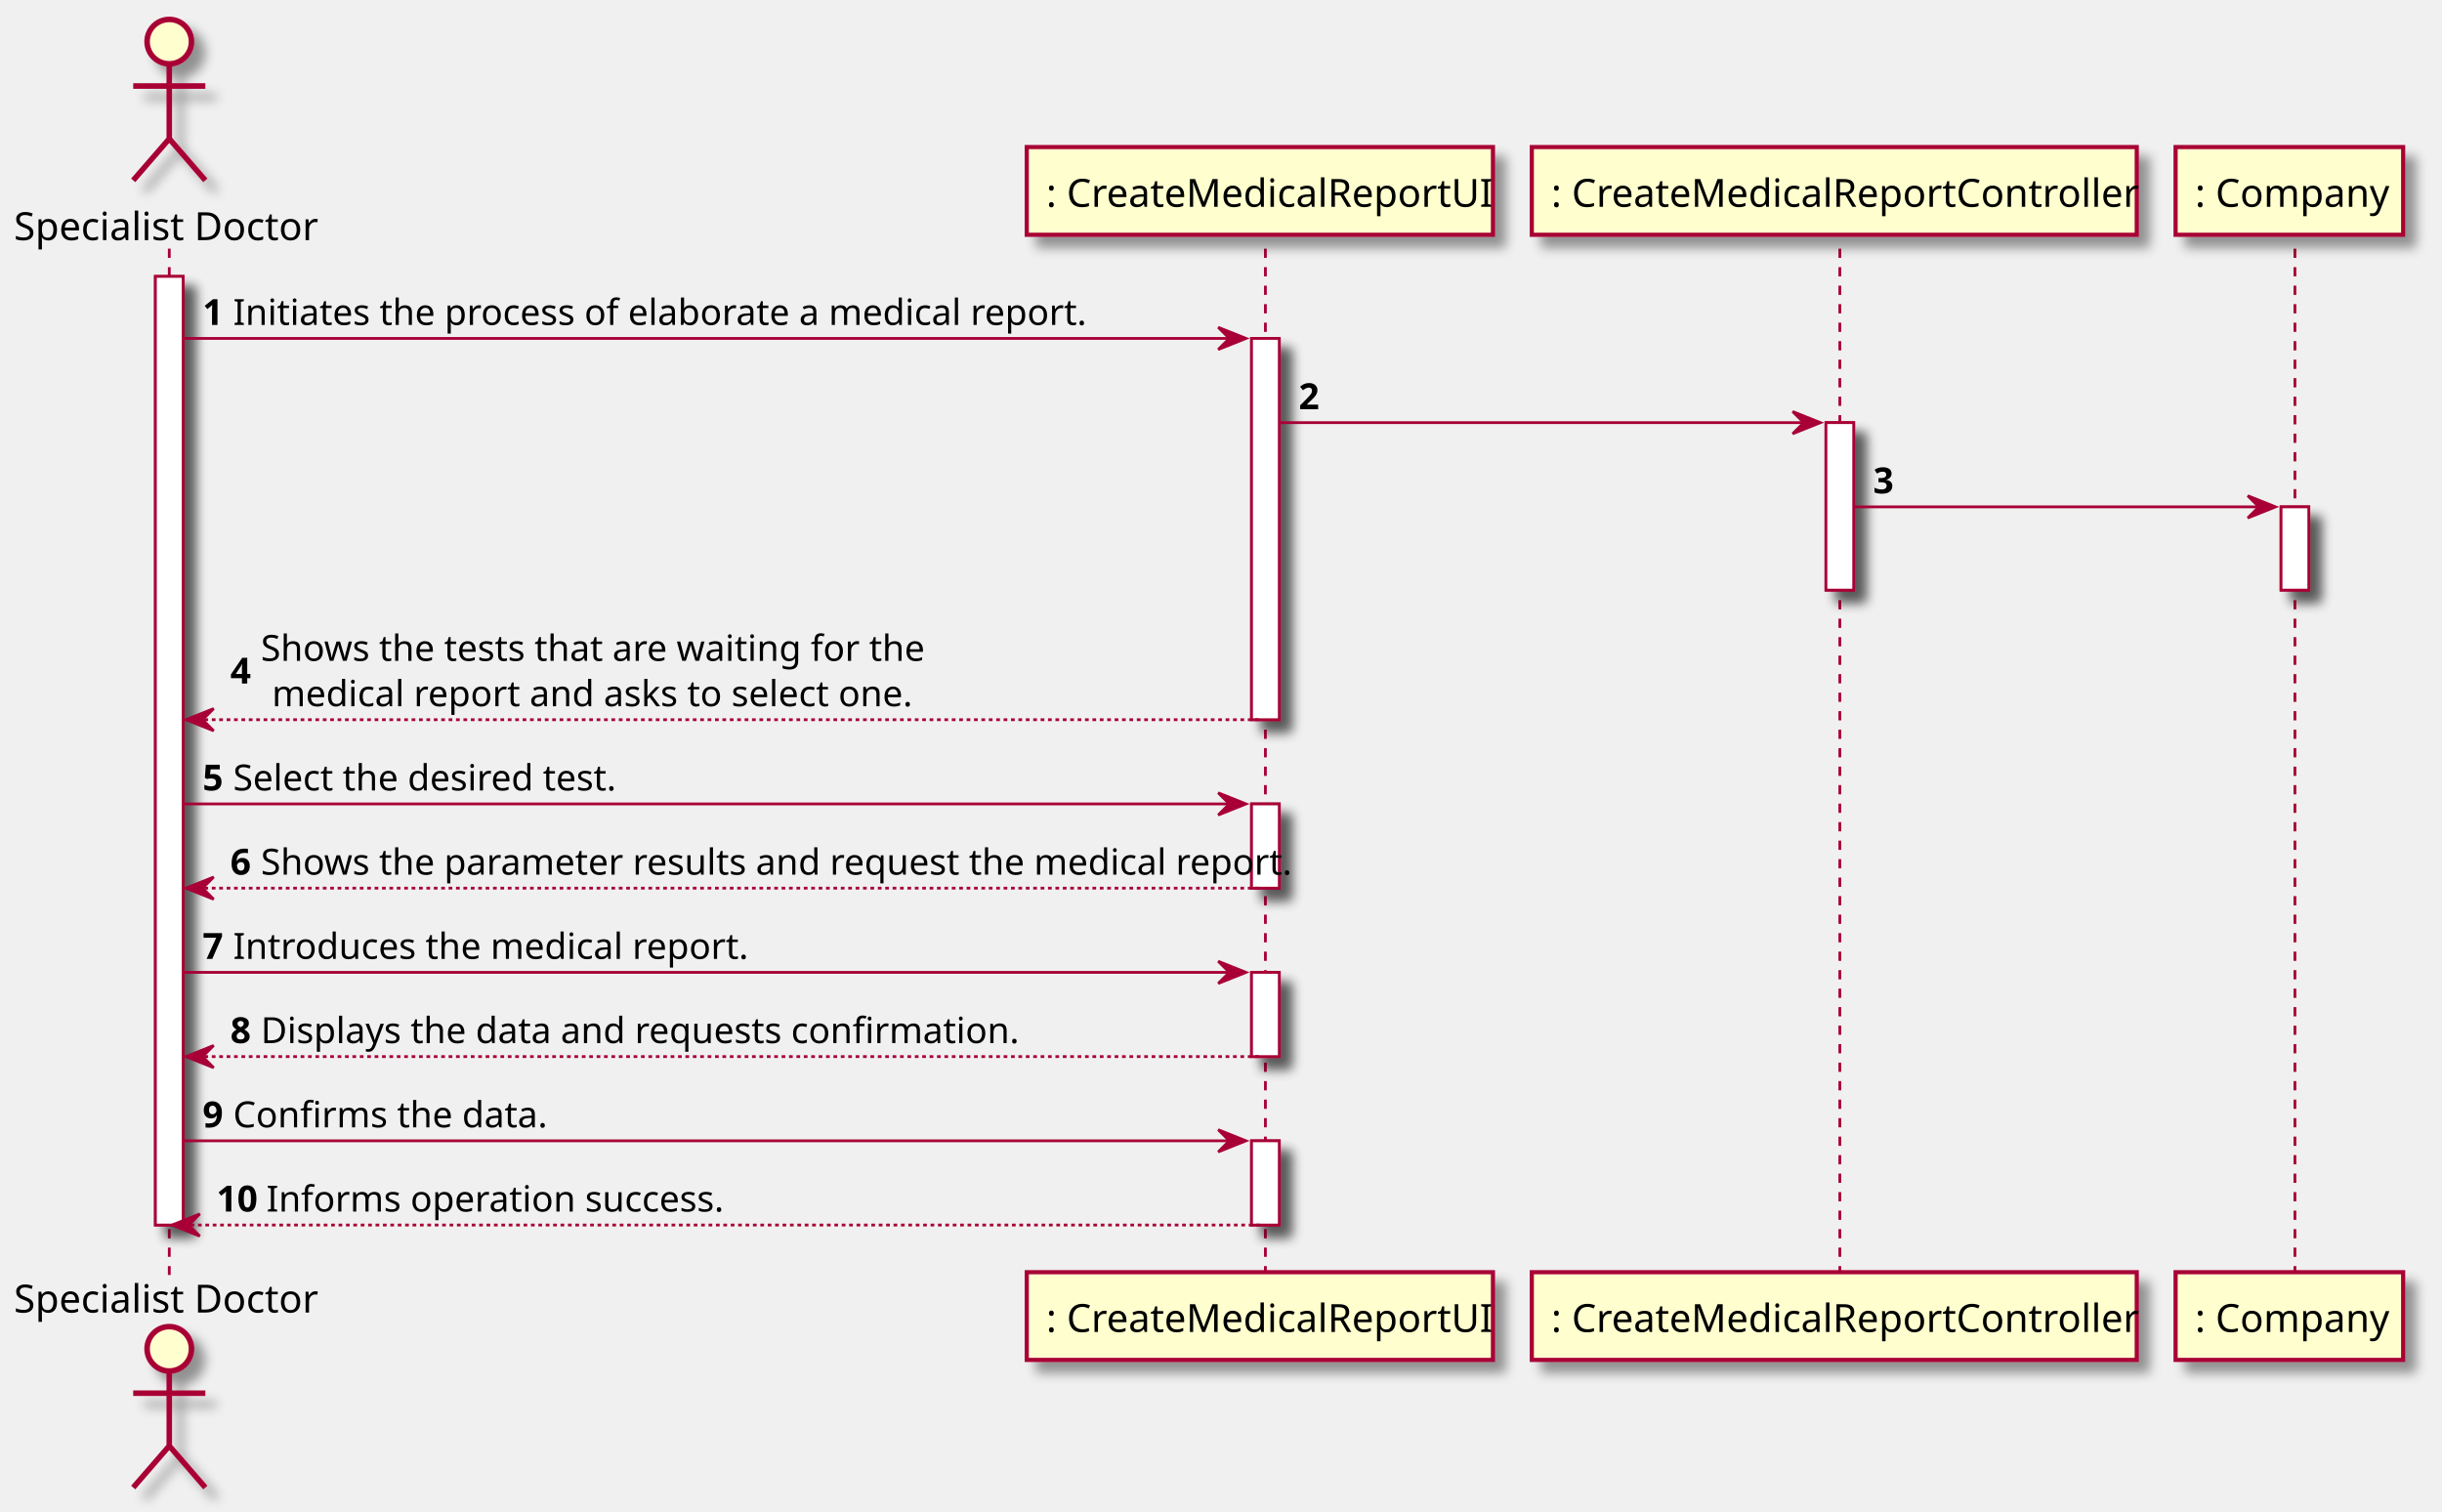
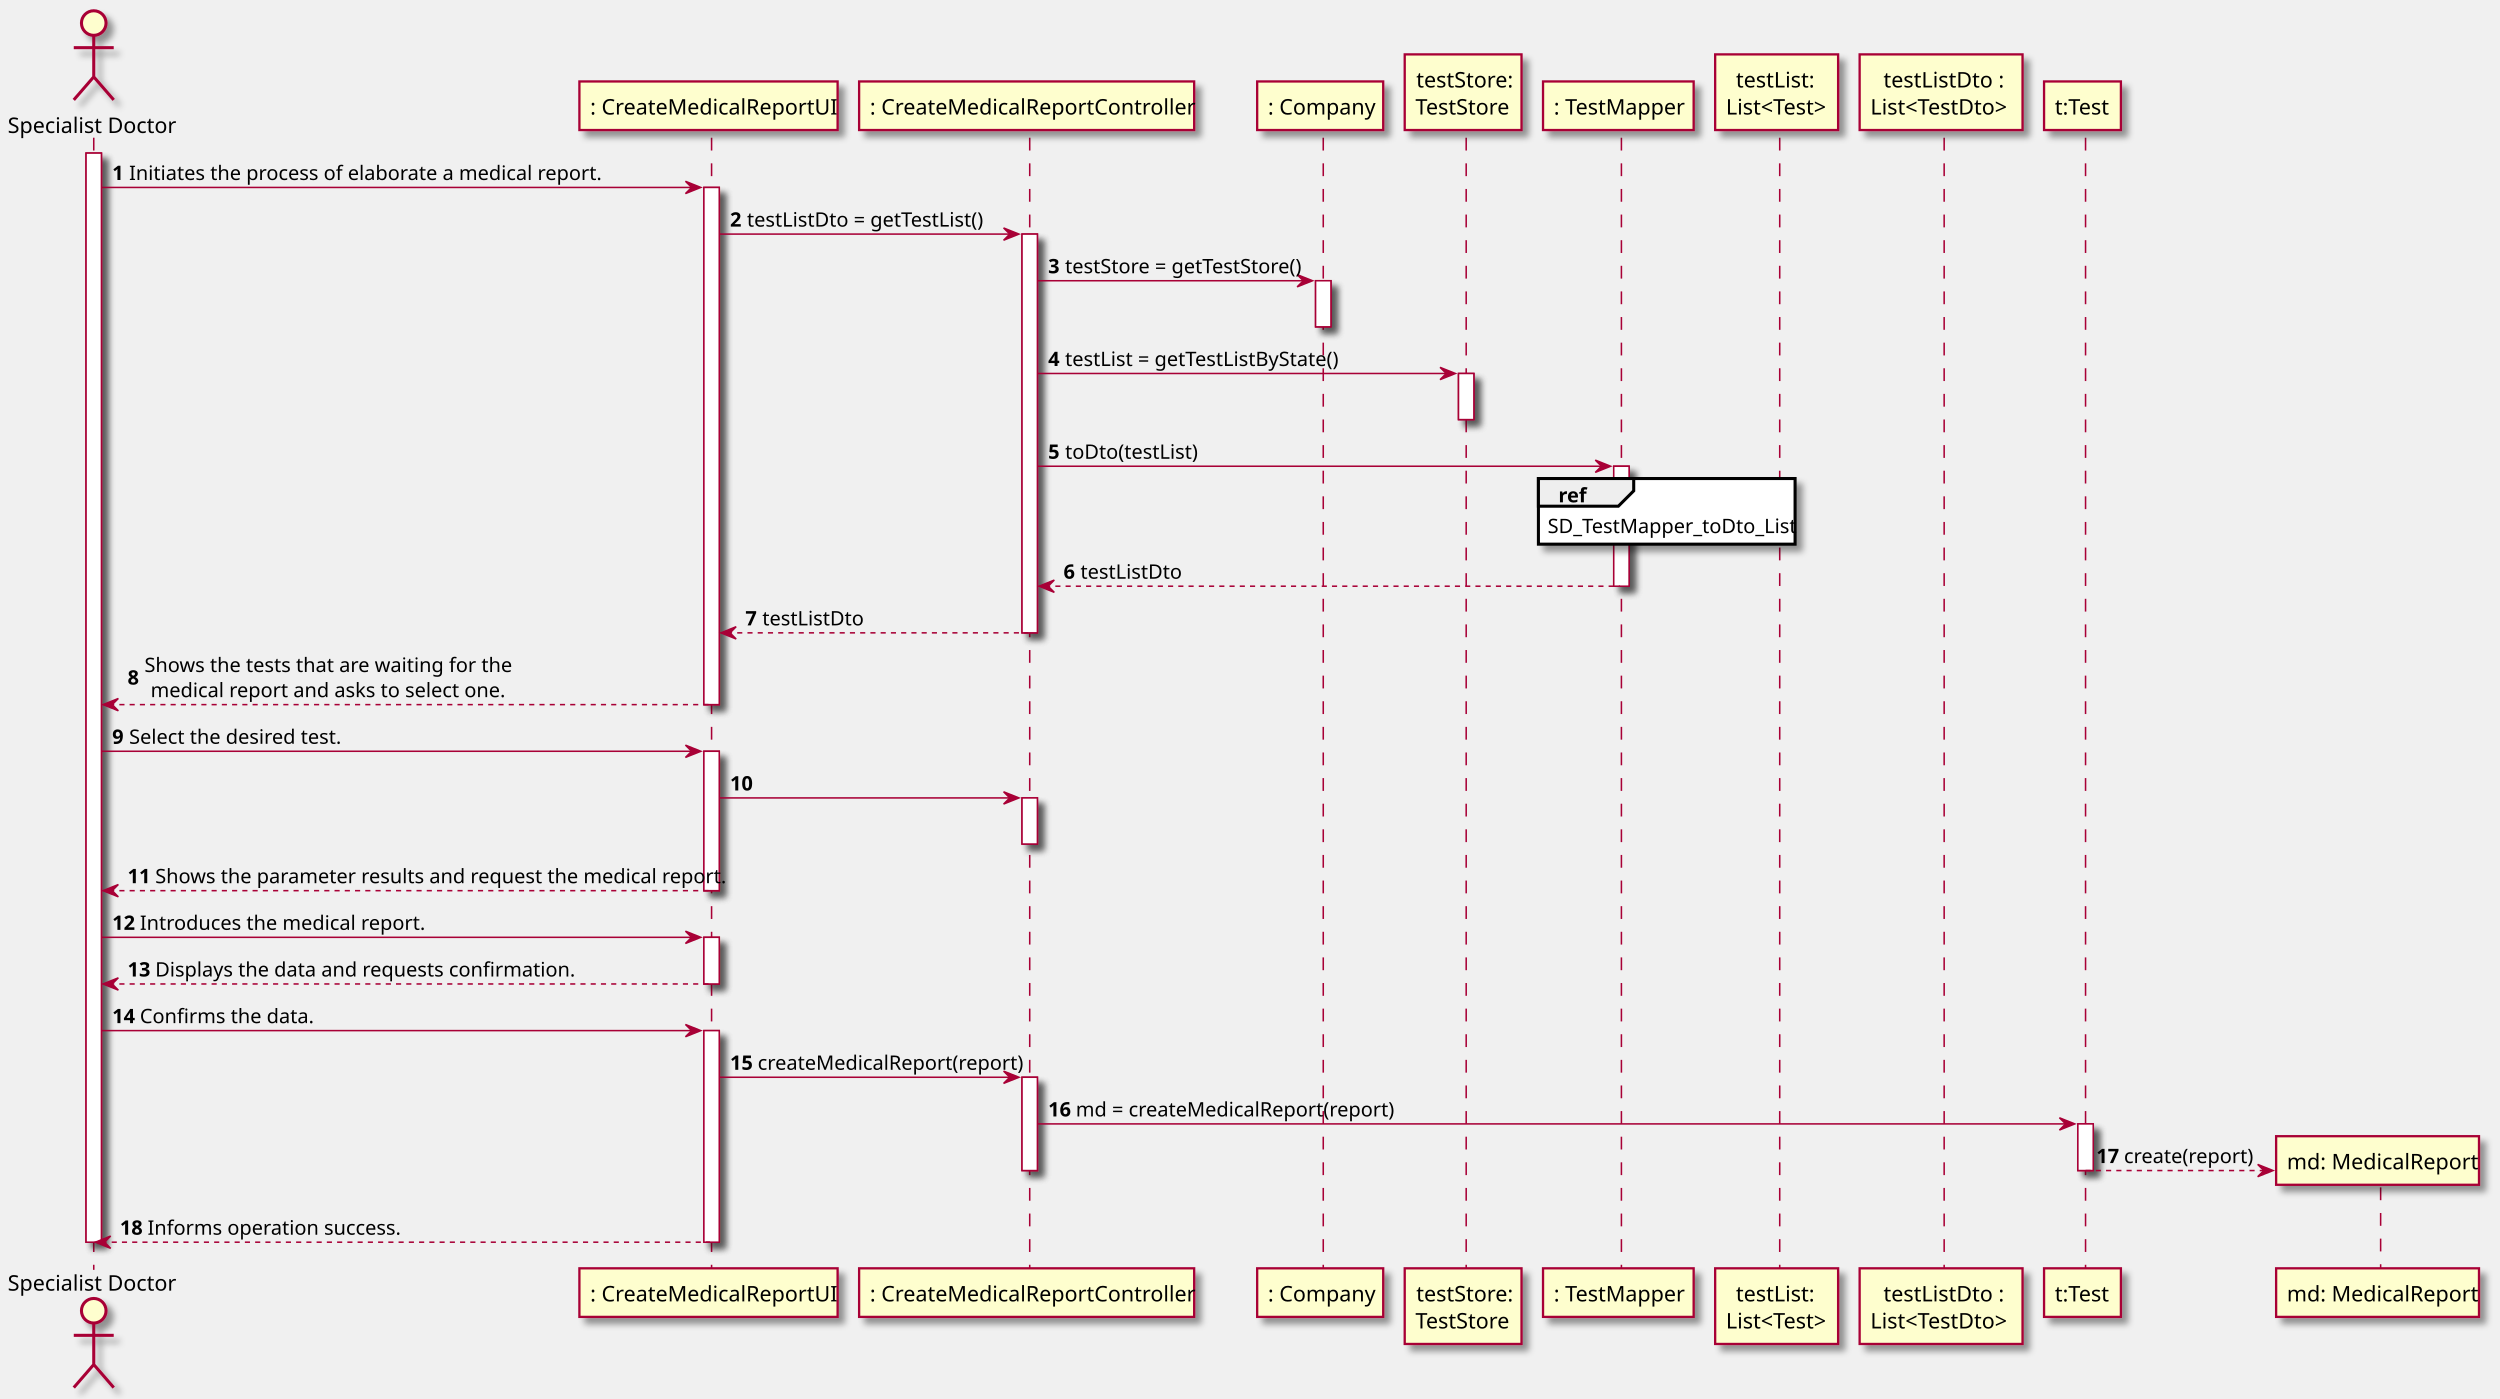
- <svg xmlns="http://www.w3.org/2000/svg" contentScriptType="application/ecmascript" contentStyleType="text/css" height="817.5px" preserveAspectRatio="none" style="width:1320px;height:817px;" version="1.1" viewBox="0 0 1320 817" width="1320px" zoomAndPan="magnify">
+ <svg xmlns="http://www.w3.org/2000/svg" contentScriptType="application/ecmascript" contentStyleType="text/css" height="546.6px" preserveAspectRatio="none" style="width:976px;height:546px;" version="1.1" viewBox="0 0 976 546" width="976.2px" zoomAndPan="magnify">
  <defs>
-     <filter height="300%" id="f1vmx0v71zeh4i" width="300%" x="-1" y="-1">
-       <feGaussianBlur result="blurOut" stdDeviation="3.0" />
+     <filter height="300%" id="f1q27kl04gvngq" width="300%" x="-1" y="-1">
+       <feGaussianBlur result="blurOut" stdDeviation="1.2" />
      <feColorMatrix in="blurOut" result="blurOut2" type="matrix" values="0 0 0 0 0 0 0 0 0 0 0 0 0 0 0 0 0 0 .4 0" />
-       <feOffset dx="6.0" dy="6.0" in="blurOut2" result="blurOut3" />
+       <feOffset dx="2.4" dy="2.4" in="blurOut2" result="blurOut3" />
      <feBlend in="SourceGraphic" in2="blurOut3" mode="normal" />
    </filter>
  </defs>
  <g>
-     <rect fill="#FFFFFF" filter="url(#f1vmx0v71zeh4i)" height="512.801" style="stroke:#A80036;stroke-width:1.5;" width="15" x="84" y="149.414" />
-     <rect fill="#FFFFFF" filter="url(#f1vmx0v71zeh4i)" height="206.109" style="stroke:#A80036;stroke-width:1.5;" width="15" x="676.5" y="182.941" />
-     <rect fill="#FFFFFF" filter="url(#f1vmx0v71zeh4i)" height="45.527" style="stroke:#A80036;stroke-width:1.5;" width="15" x="676.5" y="434.578" />
-     <rect fill="#FFFFFF" filter="url(#f1vmx0v71zeh4i)" height="45.527" style="stroke:#A80036;stroke-width:1.5;" width="15" x="676.5" y="525.633" />
-     <rect fill="#FFFFFF" filter="url(#f1vmx0v71zeh4i)" height="45.527" style="stroke:#A80036;stroke-width:1.5;" width="15" x="676.5" y="616.688" />
-     <rect fill="#FFFFFF" filter="url(#f1vmx0v71zeh4i)" height="90.527" style="stroke:#A80036;stroke-width:1.5;" width="15" x="987" y="228.469" />
-     <rect fill="#FFFFFF" filter="url(#f1vmx0v71zeh4i)" height="45" style="stroke:#A80036;stroke-width:1.5;" width="15" x="1233" y="273.996" />
-     <line style="stroke:#A80036;stroke-width:1.5;stroke-dasharray:5.0,5.0;" x1="91.5" x2="91.5" y1="134.414" y2="689.215" />
-     <line style="stroke:#A80036;stroke-width:1.5;stroke-dasharray:5.0,5.0;" x1="684" x2="684" y1="134.414" y2="689.215" />
-     <line style="stroke:#A80036;stroke-width:1.5;stroke-dasharray:5.0,5.0;" x1="994.5" x2="994.5" y1="134.414" y2="689.215" />
-     <line style="stroke:#A80036;stroke-width:1.5;stroke-dasharray:5.0,5.0;" x1="1240.5" x2="1240.5" y1="134.414" y2="689.215" />
-     <text fill="#000000" font-family="sans-serif" font-size="21" lengthAdjust="spacing" textLength="159" x="7.5" y="129.8">Specialist Doctor</text>
-     <ellipse cx="91.5" cy="22.5" fill="#FEFECE" filter="url(#f1vmx0v71zeh4i)" rx="12" ry="12" style="stroke:#A80036;stroke-width:3.0;" />
-     <path d="M91.5,34.5 L91.5,75 M72,46.5 L111,46.5 M91.5,75 L72,97.5 M91.5,75 L111,97.5 " fill="none" filter="url(#f1vmx0v71zeh4i)" style="stroke:#A80036;stroke-width:3.0;" />
-     <text fill="#000000" font-family="sans-serif" font-size="21" lengthAdjust="spacing" textLength="159" x="7.5" y="709.515">Specialist Doctor</text>
-     <ellipse cx="91.5" cy="729.129" fill="#FEFECE" filter="url(#f1vmx0v71zeh4i)" rx="12" ry="12" style="stroke:#A80036;stroke-width:3.0;" />
-     <path d="M91.5,741.129 L91.5,781.629 M72,753.129 L111,753.129 M91.5,781.629 L72,804.129 M91.5,781.629 L111,804.129 " fill="none" filter="url(#f1vmx0v71zeh4i)" style="stroke:#A80036;stroke-width:3.0;" />
-     <rect fill="#FEFECE" filter="url(#f1vmx0v71zeh4i)" height="47.414" style="stroke:#A80036;stroke-width:2.25;" width="252" x="555" y="79.5" />
-     <text fill="#000000" font-family="sans-serif" font-size="21" lengthAdjust="spacing" textLength="231" x="565.5" y="111.8">: CreateMedicalReportUI</text>
-     <rect fill="#FEFECE" filter="url(#f1vmx0v71zeh4i)" height="47.414" style="stroke:#A80036;stroke-width:2.25;" width="252" x="555" y="687.715" />
-     <text fill="#000000" font-family="sans-serif" font-size="21" lengthAdjust="spacing" textLength="231" x="565.5" y="720.015">: CreateMedicalReportUI</text>
-     <rect fill="#FEFECE" filter="url(#f1vmx0v71zeh4i)" height="47.414" style="stroke:#A80036;stroke-width:2.25;" width="327" x="828" y="79.5" />
-     <text fill="#000000" font-family="sans-serif" font-size="21" lengthAdjust="spacing" textLength="306" x="838.5" y="111.8">: CreateMedicalReportController</text>
-     <rect fill="#FEFECE" filter="url(#f1vmx0v71zeh4i)" height="47.414" style="stroke:#A80036;stroke-width:2.25;" width="327" x="828" y="687.715" />
-     <text fill="#000000" font-family="sans-serif" font-size="21" lengthAdjust="spacing" textLength="306" x="838.5" y="720.015">: CreateMedicalReportController</text>
-     <rect fill="#FEFECE" filter="url(#f1vmx0v71zeh4i)" height="47.414" style="stroke:#A80036;stroke-width:2.25;" width="123" x="1176" y="79.5" />
-     <text fill="#000000" font-family="sans-serif" font-size="21" lengthAdjust="spacing" textLength="102" x="1186.5" y="111.8">: Company</text>
-     <rect fill="#FEFECE" filter="url(#f1vmx0v71zeh4i)" height="47.414" style="stroke:#A80036;stroke-width:2.25;" width="123" x="1176" y="687.715" />
-     <text fill="#000000" font-family="sans-serif" font-size="21" lengthAdjust="spacing" textLength="102" x="1186.5" y="720.015">: Company</text>
-     <rect fill="#FFFFFF" filter="url(#f1vmx0v71zeh4i)" height="512.801" style="stroke:#A80036;stroke-width:1.5;" width="15" x="84" y="149.414" />
-     <rect fill="#FFFFFF" filter="url(#f1vmx0v71zeh4i)" height="206.109" style="stroke:#A80036;stroke-width:1.5;" width="15" x="676.5" y="182.941" />
-     <rect fill="#FFFFFF" filter="url(#f1vmx0v71zeh4i)" height="45.527" style="stroke:#A80036;stroke-width:1.5;" width="15" x="676.5" y="434.578" />
-     <rect fill="#FFFFFF" filter="url(#f1vmx0v71zeh4i)" height="45.527" style="stroke:#A80036;stroke-width:1.5;" width="15" x="676.5" y="525.633" />
-     <rect fill="#FFFFFF" filter="url(#f1vmx0v71zeh4i)" height="45.527" style="stroke:#A80036;stroke-width:1.5;" width="15" x="676.5" y="616.688" />
-     <rect fill="#FFFFFF" filter="url(#f1vmx0v71zeh4i)" height="90.527" style="stroke:#A80036;stroke-width:1.5;" width="15" x="987" y="228.469" />
-     <rect fill="#FFFFFF" filter="url(#f1vmx0v71zeh4i)" height="45" style="stroke:#A80036;stroke-width:1.5;" width="15" x="1233" y="273.996" />
-     <polygon fill="#A80036" points="658.5,176.941,673.5,182.941,658.5,188.941,664.5,182.941" style="stroke:#A80036;stroke-width:1.5;" />
-     <line style="stroke:#A80036;stroke-width:1.5;" x1="99" x2="667.5" y1="182.941" y2="182.941" />
-     <text fill="#000000" font-family="sans-serif" font-size="19.5" font-weight="bold" lengthAdjust="spacing" textLength="10.5" x="109.5" y="175.657">1</text>
-     <text fill="#000000" font-family="sans-serif" font-size="19.5" lengthAdjust="spacing" textLength="433.5" x="126" y="175.657">Initiates the process of elaborate a medical report.</text>
-     <polygon fill="#A80036" points="969,222.469,984,228.469,969,234.469,975,228.469" style="stroke:#A80036;stroke-width:1.5;" />
-     <line style="stroke:#A80036;stroke-width:1.5;" x1="691.5" x2="978" y1="228.469" y2="228.469" />
-     <text fill="#000000" font-family="sans-serif" font-size="19.5" font-weight="bold" lengthAdjust="spacing" textLength="10.5" x="702" y="221.184">2</text>
-     <text fill="#000000" font-family="sans-serif" font-size="19.5" lengthAdjust="spacing" textLength="0" x="724.5" y="221.184" />
-     <polygon fill="#A80036" points="1215,267.996,1230,273.996,1215,279.996,1221,273.996" style="stroke:#A80036;stroke-width:1.5;" />
-     <line style="stroke:#A80036;stroke-width:1.5;" x1="1002" x2="1224" y1="273.996" y2="273.996" />
-     <text fill="#000000" font-family="sans-serif" font-size="19.5" font-weight="bold" lengthAdjust="spacing" textLength="10.5" x="1012.5" y="266.711">3</text>
-     <text fill="#000000" font-family="sans-serif" font-size="19.5" lengthAdjust="spacing" textLength="0" x="1035" y="266.711" />
-     <polygon fill="#A80036" points="115.5,383.051,100.5,389.051,115.5,395.051,109.5,389.051" style="stroke:#A80036;stroke-width:1.5;" />
-     <line style="stroke:#A80036;stroke-width:1.5;stroke-dasharray:2.0,2.0;" x1="106.5" x2="682.5" y1="389.051" y2="389.051" />
-     <text fill="#000000" font-family="sans-serif" font-size="19.5" font-weight="bold" lengthAdjust="spacing" textLength="10.5" x="124.5" y="369.502">4</text>
-     <text fill="#000000" font-family="sans-serif" font-size="19.5" lengthAdjust="spacing" textLength="339" x="141" y="357.239">Shows the tests that are waiting for the</text>
-     <text fill="#000000" font-family="sans-serif" font-size="19.5" lengthAdjust="spacing" textLength="333" x="147" y="381.766">medical report and asks to select one.</text>
-     <polygon fill="#A80036" points="658.5,428.578,673.5,434.578,658.5,440.578,664.5,434.578" style="stroke:#A80036;stroke-width:1.5;" />
-     <line style="stroke:#A80036;stroke-width:1.5;" x1="99" x2="667.5" y1="434.578" y2="434.578" />
-     <text fill="#000000" font-family="sans-serif" font-size="19.5" font-weight="bold" lengthAdjust="spacing" textLength="10.5" x="109.5" y="427.293">5</text>
-     <text fill="#000000" font-family="sans-serif" font-size="19.5" lengthAdjust="spacing" textLength="202.5" x="126" y="427.293">Select the desired test.</text>
-     <polygon fill="#A80036" points="115.5,474.106,100.5,480.106,115.5,486.106,109.5,480.106" style="stroke:#A80036;stroke-width:1.5;" />
-     <line style="stroke:#A80036;stroke-width:1.5;stroke-dasharray:2.0,2.0;" x1="106.5" x2="682.5" y1="480.106" y2="480.106" />
-     <text fill="#000000" font-family="sans-serif" font-size="19.5" font-weight="bold" lengthAdjust="spacing" textLength="10.5" x="124.5" y="472.821">6</text>
-     <text fill="#000000" font-family="sans-serif" font-size="19.5" lengthAdjust="spacing" textLength="525" x="141" y="472.821">Shows the parameter results and request the medical report.</text>
-     <polygon fill="#A80036" points="658.5,519.633,673.5,525.633,658.5,531.633,664.5,525.633" style="stroke:#A80036;stroke-width:1.5;" />
-     <line style="stroke:#A80036;stroke-width:1.5;" x1="99" x2="667.5" y1="525.633" y2="525.633" />
-     <text fill="#000000" font-family="sans-serif" font-size="19.5" font-weight="bold" lengthAdjust="spacing" textLength="10.5" x="109.5" y="518.348">7</text>
-     <text fill="#000000" font-family="sans-serif" font-size="19.5" lengthAdjust="spacing" textLength="258" x="126" y="518.348">Introduces the medical report.</text>
-     <polygon fill="#A80036" points="115.5,565.16,100.5,571.16,115.5,577.16,109.5,571.16" style="stroke:#A80036;stroke-width:1.5;" />
-     <line style="stroke:#A80036;stroke-width:1.5;stroke-dasharray:2.0,2.0;" x1="106.5" x2="682.5" y1="571.16" y2="571.16" />
-     <text fill="#000000" font-family="sans-serif" font-size="19.5" font-weight="bold" lengthAdjust="spacing" textLength="10.5" x="124.5" y="563.875">8</text>
-     <text fill="#000000" font-family="sans-serif" font-size="19.5" lengthAdjust="spacing" textLength="387" x="141" y="563.875">Displays the data and requests confirmation.</text>
-     <polygon fill="#A80036" points="658.5,610.688,673.5,616.688,658.5,622.688,664.5,616.688" style="stroke:#A80036;stroke-width:1.5;" />
-     <line style="stroke:#A80036;stroke-width:1.5;" x1="99" x2="667.5" y1="616.688" y2="616.688" />
-     <text fill="#000000" font-family="sans-serif" font-size="19.5" font-weight="bold" lengthAdjust="spacing" textLength="10.5" x="109.5" y="609.403">9</text>
-     <text fill="#000000" font-family="sans-serif" font-size="19.5" lengthAdjust="spacing" textLength="159" x="126" y="609.403">Confirms the data.</text>
-     <polygon fill="#A80036" points="108,656.215,93,662.215,108,668.215,102,662.215" style="stroke:#A80036;stroke-width:1.5;" />
-     <line style="stroke:#A80036;stroke-width:1.5;stroke-dasharray:2.0,2.0;" x1="99" x2="682.5" y1="662.215" y2="662.215" />
-     <text fill="#000000" font-family="sans-serif" font-size="19.5" font-weight="bold" lengthAdjust="spacing" textLength="21" x="117" y="654.93">10</text>
-     <text fill="#000000" font-family="sans-serif" font-size="19.5" lengthAdjust="spacing" textLength="234" x="144" y="654.93">Informs operation success.</text>
+     <rect fill="#FFFFFF" filter="url(#f1q27kl04gvngq)" height="425.184" style="stroke:#A80036;stroke-width:0.6;" width="6" x="33.6" y="59.766" />
+     <rect fill="#FFFFFF" filter="url(#f1q27kl04gvngq)" height="201.909" style="stroke:#A80036;stroke-width:0.6;" width="6" x="274.8" y="73.177" />
+     <rect fill="#FFFFFF" filter="url(#f1q27kl04gvngq)" height="54.422" style="stroke:#A80036;stroke-width:0.6;" width="6" x="274.8" y="293.297" />
+     <rect fill="#FFFFFF" filter="url(#f1q27kl04gvngq)" height="18.211" style="stroke:#A80036;stroke-width:0.6;" width="6" x="274.8" y="365.93" />
+     <rect fill="#FFFFFF" filter="url(#f1q27kl04gvngq)" height="82.598" style="stroke:#A80036;stroke-width:0.6;" width="6" x="274.8" y="402.352" />
+     <rect fill="#FFFFFF" filter="url(#f1q27kl04gvngq)" height="155.677" style="stroke:#A80036;stroke-width:0.6;" width="6" x="399" y="91.388" />
+     <rect fill="#FFFFFF" filter="url(#f1q27kl04gvngq)" height="18" style="stroke:#A80036;stroke-width:0.6;" width="6" x="399" y="311.508" />
+     <rect fill="#FFFFFF" filter="url(#f1q27kl04gvngq)" height="36.422" style="stroke:#A80036;stroke-width:0.6;" width="6" x="399" y="420.562" />
+     <rect fill="#FFFFFF" filter="url(#f1q27kl04gvngq)" height="18" style="stroke:#A80036;stroke-width:0.6;" width="6" x="513.6" y="109.598" />
+     <rect fill="#FFFFFF" filter="url(#f1q27kl04gvngq)" height="18" style="stroke:#A80036;stroke-width:0.6;" width="6" x="569.4" y="145.809" />
+     <rect fill="#FFFFFF" filter="url(#f1q27kl04gvngq)" height="46.833" style="stroke:#A80036;stroke-width:0.6;" width="6" x="630" y="182.02" />
+     <rect fill="#FFFFFF" filter="url(#f1q27kl04gvngq)" height="18.211" style="stroke:#A80036;stroke-width:0.6;" width="6" x="811.2" y="438.773" />
+     <line style="stroke:#A80036;stroke-width:0.6;stroke-dasharray:5.0,5.0;" x1="36.6" x2="36.6" y1="53.766" y2="495.75" />
+     <line style="stroke:#A80036;stroke-width:0.6;stroke-dasharray:5.0,5.0;" x1="277.8" x2="277.8" y1="53.766" y2="495.75" />
+     <line style="stroke:#A80036;stroke-width:0.6;stroke-dasharray:5.0,5.0;" x1="402" x2="402" y1="53.766" y2="495.75" />
+     <line style="stroke:#A80036;stroke-width:0.6;stroke-dasharray:5.0,5.0;" x1="516.6" x2="516.6" y1="53.766" y2="495.75" />
+     <line style="stroke:#A80036;stroke-width:0.6;stroke-dasharray:5.0,5.0;" x1="572.4" x2="572.4" y1="53.766" y2="495.75" />
+     <line style="stroke:#A80036;stroke-width:0.6;stroke-dasharray:5.0,5.0;" x1="633" x2="633" y1="53.766" y2="495.75" />
+     <line style="stroke:#A80036;stroke-width:0.6;stroke-dasharray:5.0,5.0;" x1="694.8" x2="694.8" y1="53.766" y2="495.75" />
+     <line style="stroke:#A80036;stroke-width:0.6;stroke-dasharray:5.0,5.0;" x1="759" x2="759" y1="53.766" y2="495.75" />
+     <line style="stroke:#A80036;stroke-width:0.6;stroke-dasharray:5.0,5.0;" x1="814.2" x2="814.2" y1="53.766" y2="495.75" />
+     <line style="stroke:#A80036;stroke-width:0.6;stroke-dasharray:5.0,5.0;" x1="929.4" x2="929.4" y1="463.556" y2="495.75" />
+     <text fill="#000000" font-family="sans-serif" font-size="8.4" lengthAdjust="spacing" textLength="63.6" x="3" y="51.92">Specialist Doctor</text>
+     <ellipse cx="36.6" cy="9" fill="#FEFECE" filter="url(#f1q27kl04gvngq)" rx="4.8" ry="4.8" style="stroke:#A80036;stroke-width:1.2;" />
+     <path d="M36.6,13.8 L36.6,30 M28.8,18.6 L44.4,18.6 M36.6,30 L28.8,39 M36.6,30 L44.4,39 " fill="none" filter="url(#f1q27kl04gvngq)" style="stroke:#A80036;stroke-width:1.2;" />
+     <text fill="#000000" font-family="sans-serif" font-size="8.4" lengthAdjust="spacing" textLength="63.6" x="3" y="503.87">Specialist Doctor</text>
+     <ellipse cx="36.6" cy="511.716" fill="#FEFECE" filter="url(#f1q27kl04gvngq)" rx="4.8" ry="4.8" style="stroke:#A80036;stroke-width:1.2;" />
+     <path d="M36.6,516.516 L36.6,532.716 M28.8,521.316 L44.4,521.316 M36.6,532.716 L28.8,541.716 M36.6,532.716 L44.4,541.716 " fill="none" filter="url(#f1q27kl04gvngq)" style="stroke:#A80036;stroke-width:1.2;" />
+     <rect fill="#FEFECE" filter="url(#f1q27kl04gvngq)" height="18.966" style="stroke:#A80036;stroke-width:0.9;" width="100.8" x="226.2" y="31.8" />
+     <text fill="#000000" font-family="sans-serif" font-size="8.4" lengthAdjust="spacing" textLength="92.4" x="230.4" y="44.72">: CreateMedicalReportUI</text>
+     <rect fill="#FEFECE" filter="url(#f1q27kl04gvngq)" height="18.966" style="stroke:#A80036;stroke-width:0.9;" width="100.8" x="226.2" y="495.15" />
+     <text fill="#000000" font-family="sans-serif" font-size="8.4" lengthAdjust="spacing" textLength="92.4" x="230.4" y="508.07">: CreateMedicalReportUI</text>
+     <rect fill="#FEFECE" filter="url(#f1q27kl04gvngq)" height="18.966" style="stroke:#A80036;stroke-width:0.9;" width="130.8" x="335.4" y="31.8" />
+     <text fill="#000000" font-family="sans-serif" font-size="8.4" lengthAdjust="spacing" textLength="122.4" x="339.6" y="44.72">: CreateMedicalReportController</text>
+     <rect fill="#FEFECE" filter="url(#f1q27kl04gvngq)" height="18.966" style="stroke:#A80036;stroke-width:0.9;" width="130.8" x="335.4" y="495.15" />
+     <text fill="#000000" font-family="sans-serif" font-size="8.4" lengthAdjust="spacing" textLength="122.4" x="339.6" y="508.07">: CreateMedicalReportController</text>
+     <rect fill="#FEFECE" filter="url(#f1q27kl04gvngq)" height="18.966" style="stroke:#A80036;stroke-width:0.9;" width="49.2" x="490.8" y="31.8" />
+     <text fill="#000000" font-family="sans-serif" font-size="8.4" lengthAdjust="spacing" textLength="40.8" x="495" y="44.72">: Company</text>
+     <rect fill="#FEFECE" filter="url(#f1q27kl04gvngq)" height="18.966" style="stroke:#A80036;stroke-width:0.9;" width="49.2" x="490.8" y="495.15" />
+     <text fill="#000000" font-family="sans-serif" font-size="8.4" lengthAdjust="spacing" textLength="40.8" x="495" y="508.07">: Company</text>
+     <rect fill="#FEFECE" filter="url(#f1q27kl04gvngq)" height="29.531" style="stroke:#A80036;stroke-width:0.9;" width="45.6" x="548.4" y="21.234" />
+     <text fill="#000000" font-family="sans-serif" font-size="8.4" lengthAdjust="spacing" textLength="36.6" x="552.9" y="34.154">testStore:</text>
+     <text fill="#000000" font-family="sans-serif" font-size="8.4" lengthAdjust="spacing" textLength="37.2" x="552.6" y="44.72">TestStore</text>
+     <rect fill="#FEFECE" filter="url(#f1q27kl04gvngq)" height="29.531" style="stroke:#A80036;stroke-width:0.9;" width="45.6" x="548.4" y="495.15" />
+     <text fill="#000000" font-family="sans-serif" font-size="8.4" lengthAdjust="spacing" textLength="36.6" x="552.9" y="508.07">testStore:</text>
+     <text fill="#000000" font-family="sans-serif" font-size="8.4" lengthAdjust="spacing" textLength="37.2" x="552.6" y="518.635">TestStore</text>
+     <rect fill="#FEFECE" filter="url(#f1q27kl04gvngq)" height="18.966" style="stroke:#A80036;stroke-width:0.9;" width="58.8" x="602.4" y="31.8" />
+     <text fill="#000000" font-family="sans-serif" font-size="8.4" lengthAdjust="spacing" textLength="50.4" x="606.6" y="44.72">: TestMapper</text>
+     <rect fill="#FEFECE" filter="url(#f1q27kl04gvngq)" height="18.966" style="stroke:#A80036;stroke-width:0.9;" width="58.8" x="602.4" y="495.15" />
+     <text fill="#000000" font-family="sans-serif" font-size="8.4" lengthAdjust="spacing" textLength="50.4" x="606.6" y="508.07">: TestMapper</text>
+     <rect fill="#FEFECE" filter="url(#f1q27kl04gvngq)" height="29.531" style="stroke:#A80036;stroke-width:0.9;" width="48" x="669.6" y="21.234" />
+     <text fill="#000000" font-family="sans-serif" font-size="8.4" lengthAdjust="spacing" textLength="29.4" x="677.7" y="34.154">testList:</text>
+     <text fill="#000000" font-family="sans-serif" font-size="8.4" lengthAdjust="spacing" textLength="39.6" x="673.8" y="44.72">List&lt;Test&gt;</text>
+     <rect fill="#FEFECE" filter="url(#f1q27kl04gvngq)" height="29.531" style="stroke:#A80036;stroke-width:0.9;" width="48" x="669.6" y="495.15" />
+     <text fill="#000000" font-family="sans-serif" font-size="8.4" lengthAdjust="spacing" textLength="29.4" x="677.7" y="508.07">testList:</text>
+     <text fill="#000000" font-family="sans-serif" font-size="8.4" lengthAdjust="spacing" textLength="39.6" x="673.8" y="518.635">List&lt;Test&gt;</text>
+     <rect fill="#FEFECE" filter="url(#f1q27kl04gvngq)" height="29.531" style="stroke:#A80036;stroke-width:0.9;" width="63.6" x="726" y="21.234" />
+     <text fill="#000000" font-family="sans-serif" font-size="8.4" lengthAdjust="spacing" textLength="45" x="735.3" y="34.154">testListDto :</text>
+     <text fill="#000000" font-family="sans-serif" font-size="8.4" lengthAdjust="spacing" textLength="52.8" x="730.2" y="44.72">List&lt;TestDto&gt;</text>
+     <rect fill="#FEFECE" filter="url(#f1q27kl04gvngq)" height="29.531" style="stroke:#A80036;stroke-width:0.9;" width="63.6" x="726" y="495.15" />
+     <text fill="#000000" font-family="sans-serif" font-size="8.4" lengthAdjust="spacing" textLength="45" x="735.3" y="508.07">testListDto :</text>
+     <text fill="#000000" font-family="sans-serif" font-size="8.4" lengthAdjust="spacing" textLength="52.8" x="730.2" y="518.635">List&lt;TestDto&gt;</text>
+     <rect fill="#FEFECE" filter="url(#f1q27kl04gvngq)" height="18.966" style="stroke:#A80036;stroke-width:0.9;" width="30" x="798" y="31.8" />
+     <text fill="#000000" font-family="sans-serif" font-size="8.4" lengthAdjust="spacing" textLength="21.6" x="802.2" y="44.72">t:Test</text>
+     <rect fill="#FEFECE" filter="url(#f1q27kl04gvngq)" height="18.966" style="stroke:#A80036;stroke-width:0.9;" width="30" x="798" y="495.15" />
+     <text fill="#000000" font-family="sans-serif" font-size="8.4" lengthAdjust="spacing" textLength="21.6" x="802.2" y="508.07">t:Test</text>
+     <rect fill="#FEFECE" filter="url(#f1q27kl04gvngq)" height="18.966" style="stroke:#A80036;stroke-width:0.9;" width="79.2" x="888.6" y="495.15" />
+     <text fill="#000000" font-family="sans-serif" font-size="8.4" lengthAdjust="spacing" textLength="70.8" x="892.8" y="508.07">md: MedicalReport</text>
+     <rect fill="#FFFFFF" filter="url(#f1q27kl04gvngq)" height="425.184" style="stroke:#A80036;stroke-width:0.6;" width="6" x="33.6" y="59.766" />
+     <rect fill="#FFFFFF" filter="url(#f1q27kl04gvngq)" height="201.909" style="stroke:#A80036;stroke-width:0.6;" width="6" x="274.8" y="73.177" />
+     <rect fill="#FFFFFF" filter="url(#f1q27kl04gvngq)" height="54.422" style="stroke:#A80036;stroke-width:0.6;" width="6" x="274.8" y="293.297" />
+     <rect fill="#FFFFFF" filter="url(#f1q27kl04gvngq)" height="18.211" style="stroke:#A80036;stroke-width:0.6;" width="6" x="274.8" y="365.93" />
+     <rect fill="#FFFFFF" filter="url(#f1q27kl04gvngq)" height="82.598" style="stroke:#A80036;stroke-width:0.6;" width="6" x="274.8" y="402.352" />
+     <rect fill="#FFFFFF" filter="url(#f1q27kl04gvngq)" height="155.677" style="stroke:#A80036;stroke-width:0.6;" width="6" x="399" y="91.388" />
+     <rect fill="#FFFFFF" filter="url(#f1q27kl04gvngq)" height="18" style="stroke:#A80036;stroke-width:0.6;" width="6" x="399" y="311.508" />
+     <rect fill="#FFFFFF" filter="url(#f1q27kl04gvngq)" height="36.422" style="stroke:#A80036;stroke-width:0.6;" width="6" x="399" y="420.562" />
+     <rect fill="#FFFFFF" filter="url(#f1q27kl04gvngq)" height="18" style="stroke:#A80036;stroke-width:0.6;" width="6" x="513.6" y="109.598" />
+     <rect fill="#FFFFFF" filter="url(#f1q27kl04gvngq)" height="18" style="stroke:#A80036;stroke-width:0.6;" width="6" x="569.4" y="145.809" />
+     <rect fill="#FFFFFF" filter="url(#f1q27kl04gvngq)" height="46.833" style="stroke:#A80036;stroke-width:0.6;" width="6" x="630" y="182.02" />
+     <rect fill="#FFFFFF" filter="url(#f1q27kl04gvngq)" height="18.211" style="stroke:#A80036;stroke-width:0.6;" width="6" x="811.2" y="438.773" />
+     <polygon fill="#A80036" points="267.6,70.777,273.6,73.177,267.6,75.577,270,73.177" style="stroke:#A80036;stroke-width:0.6;" />
+     <line style="stroke:#A80036;stroke-width:0.6;" x1="39.6" x2="271.2" y1="73.177" y2="73.177" />
+     <text fill="#000000" font-family="sans-serif" font-size="7.8" font-weight="bold" lengthAdjust="spacing" textLength="4.2" x="43.8" y="70.263">1</text>
+     <text fill="#000000" font-family="sans-serif" font-size="7.8" lengthAdjust="spacing" textLength="173.4" x="50.4" y="70.263">Initiates the process of elaborate a medical report.</text>
+     <polygon fill="#A80036" points="391.8,88.987,397.8,91.388,391.8,93.787,394.2,91.388" style="stroke:#A80036;stroke-width:0.6;" />
+     <line style="stroke:#A80036;stroke-width:0.6;" x1="280.8" x2="395.4" y1="91.388" y2="91.388" />
+     <text fill="#000000" font-family="sans-serif" font-size="7.8" font-weight="bold" lengthAdjust="spacing" textLength="4.2" x="285" y="88.474">2</text>
+     <text fill="#000000" font-family="sans-serif" font-size="7.8" lengthAdjust="spacing" textLength="90.6" x="291.6" y="88.474">testListDto = getTestList()</text>
+     <polygon fill="#A80036" points="506.4,107.198,512.4,109.598,506.4,111.998,508.8,109.598" style="stroke:#A80036;stroke-width:0.6;" />
+     <line style="stroke:#A80036;stroke-width:0.6;" x1="405" x2="510" y1="109.598" y2="109.598" />
+     <text fill="#000000" font-family="sans-serif" font-size="7.8" font-weight="bold" lengthAdjust="spacing" textLength="4.2" x="409.2" y="106.685">3</text>
+     <text fill="#000000" font-family="sans-serif" font-size="7.8" lengthAdjust="spacing" textLength="90.6" x="415.8" y="106.685">testStore = getTestStore()</text>
+     <polygon fill="#A80036" points="562.2,143.409,568.2,145.809,562.2,148.209,564.6,145.809" style="stroke:#A80036;stroke-width:0.6;" />
+     <line style="stroke:#A80036;stroke-width:0.6;" x1="405" x2="565.8" y1="145.809" y2="145.809" />
+     <text fill="#000000" font-family="sans-serif" font-size="7.8" font-weight="bold" lengthAdjust="spacing" textLength="4.2" x="409.2" y="142.895">4</text>
+     <text fill="#000000" font-family="sans-serif" font-size="7.8" lengthAdjust="spacing" textLength="106.8" x="415.8" y="142.895">testList = getTestListByState()</text>
+     <polygon fill="#A80036" points="622.8,179.62,628.8,182.02,622.8,184.42,625.2,182.02" style="stroke:#A80036;stroke-width:0.6;" />
+     <line style="stroke:#A80036;stroke-width:0.6;" x1="405" x2="626.4" y1="182.02" y2="182.02" />
+     <text fill="#000000" font-family="sans-serif" font-size="7.8" font-weight="bold" lengthAdjust="spacing" textLength="4.2" x="409.2" y="179.106">5</text>
+     <text fill="#000000" font-family="sans-serif" font-size="7.8" lengthAdjust="spacing" textLength="49.2" x="415.8" y="179.106">toDto(testList)</text>
+     <rect fill="#FFFFFF" filter="url(#f1q27kl04gvngq)" height="25.622" style="stroke:#000000;stroke-width:1.2;" width="100.2" x="600.6" y="186.82" />
+     <polygon fill="#EEEEEE" points="600.6,186.82,637.8,186.82,637.8,191.62,631.8,197.62,600.6,197.62,600.6,186.82" style="stroke:#000000;stroke-width:1.2;" />
+     <text fill="#000000" font-family="sans-serif" font-size="7.8" font-weight="bold" lengthAdjust="spacing" textLength="10.2" x="608.4" y="196.117">ref</text>
+     <text fill="#000000" font-family="sans-serif" font-size="7.8" lengthAdjust="spacing" textLength="95.4" x="604.2" y="208.117">SD_TestMapper_toDto_List</text>
+     <polygon fill="#A80036" points="411.6,226.453,405.6,228.853,411.6,231.253,409.2,228.853" style="stroke:#A80036;stroke-width:0.6;" />
+     <line style="stroke:#A80036;stroke-width:0.6;stroke-dasharray:2.0,2.0;" x1="408" x2="632.4" y1="228.853" y2="228.853" />
+     <text fill="#000000" font-family="sans-serif" font-size="7.8" font-weight="bold" lengthAdjust="spacing" textLength="4.2" x="415.2" y="225.939">6</text>
+     <text fill="#000000" font-family="sans-serif" font-size="7.8" lengthAdjust="spacing" textLength="37.8" x="421.8" y="225.939">testListDto</text>
+     <polygon fill="#A80036" points="287.4,244.664,281.4,247.064,287.4,249.464,285,247.064" style="stroke:#A80036;stroke-width:0.6;" />
+     <line style="stroke:#A80036;stroke-width:0.6;stroke-dasharray:2.0,2.0;" x1="283.8" x2="401.4" y1="247.064" y2="247.064" />
+     <text fill="#000000" font-family="sans-serif" font-size="7.8" font-weight="bold" lengthAdjust="spacing" textLength="4.2" x="291" y="244.15">7</text>
+     <text fill="#000000" font-family="sans-serif" font-size="7.8" lengthAdjust="spacing" textLength="37.8" x="297.6" y="244.15">testListDto</text>
+     <polygon fill="#A80036" points="46.2,272.686,40.2,275.086,46.2,277.486,43.8,275.086" style="stroke:#A80036;stroke-width:0.6;" />
+     <line style="stroke:#A80036;stroke-width:0.6;stroke-dasharray:2.0,2.0;" x1="42.6" x2="277.2" y1="275.086" y2="275.086" />
+     <text fill="#000000" font-family="sans-serif" font-size="7.8" font-weight="bold" lengthAdjust="spacing" textLength="4.2" x="49.8" y="267.267">8</text>
+     <text fill="#000000" font-family="sans-serif" font-size="7.8" lengthAdjust="spacing" textLength="135.6" x="56.4" y="262.361">Shows the tests that are waiting for the</text>
+     <text fill="#000000" font-family="sans-serif" font-size="7.8" lengthAdjust="spacing" textLength="133.2" x="58.8" y="272.172">medical report and asks to select one.</text>
+     <polygon fill="#A80036" points="267.6,290.897,273.6,293.297,267.6,295.697,270,293.297" style="stroke:#A80036;stroke-width:0.6;" />
+     <line style="stroke:#A80036;stroke-width:0.6;" x1="39.6" x2="271.2" y1="293.297" y2="293.297" />
+     <text fill="#000000" font-family="sans-serif" font-size="7.8" font-weight="bold" lengthAdjust="spacing" textLength="4.2" x="43.8" y="290.383">9</text>
+     <text fill="#000000" font-family="sans-serif" font-size="7.8" lengthAdjust="spacing" textLength="81" x="50.4" y="290.383">Select the desired test.</text>
+     <polygon fill="#A80036" points="391.8,309.108,397.8,311.508,391.8,313.908,394.2,311.508" style="stroke:#A80036;stroke-width:0.6;" />
+     <line style="stroke:#A80036;stroke-width:0.6;" x1="280.8" x2="395.4" y1="311.508" y2="311.508" />
+     <text fill="#000000" font-family="sans-serif" font-size="7.8" font-weight="bold" lengthAdjust="spacing" textLength="8.4" x="285" y="308.594">10</text>
+     <text fill="#000000" font-family="sans-serif" font-size="7.8" lengthAdjust="spacing" textLength="0" x="298.2" y="308.594" />
+     <polygon fill="#A80036" points="46.2,345.319,40.2,347.719,46.2,350.119,43.8,347.719" style="stroke:#A80036;stroke-width:0.6;" />
+     <line style="stroke:#A80036;stroke-width:0.6;stroke-dasharray:2.0,2.0;" x1="42.6" x2="277.2" y1="347.719" y2="347.719" />
+     <text fill="#000000" font-family="sans-serif" font-size="7.8" font-weight="bold" lengthAdjust="spacing" textLength="8.4" x="49.8" y="344.805">11</text>
+     <text fill="#000000" font-family="sans-serif" font-size="7.8" lengthAdjust="spacing" textLength="210" x="60.6" y="344.805">Shows the parameter results and request the medical report.</text>
+     <polygon fill="#A80036" points="267.6,363.53,273.6,365.93,267.6,368.33,270,365.93" style="stroke:#A80036;stroke-width:0.6;" />
+     <line style="stroke:#A80036;stroke-width:0.6;" x1="39.6" x2="271.2" y1="365.93" y2="365.93" />
+     <text fill="#000000" font-family="sans-serif" font-size="7.8" font-weight="bold" lengthAdjust="spacing" textLength="8.4" x="43.8" y="363.016">12</text>
+     <text fill="#000000" font-family="sans-serif" font-size="7.8" lengthAdjust="spacing" textLength="103.2" x="54.6" y="363.016">Introduces the medical report.</text>
+     <polygon fill="#A80036" points="46.2,381.741,40.2,384.141,46.2,386.541,43.8,384.141" style="stroke:#A80036;stroke-width:0.6;" />
+     <line style="stroke:#A80036;stroke-width:0.6;stroke-dasharray:2.0,2.0;" x1="42.6" x2="277.2" y1="384.141" y2="384.141" />
+     <text fill="#000000" font-family="sans-serif" font-size="7.8" font-weight="bold" lengthAdjust="spacing" textLength="8.4" x="49.8" y="381.227">13</text>
+     <text fill="#000000" font-family="sans-serif" font-size="7.8" lengthAdjust="spacing" textLength="154.8" x="60.6" y="381.227">Displays the data and requests confirmation.</text>
+     <polygon fill="#A80036" points="267.6,399.952,273.6,402.352,267.6,404.752,270,402.352" style="stroke:#A80036;stroke-width:0.6;" />
+     <line style="stroke:#A80036;stroke-width:0.6;" x1="39.6" x2="271.2" y1="402.352" y2="402.352" />
+     <text fill="#000000" font-family="sans-serif" font-size="7.8" font-weight="bold" lengthAdjust="spacing" textLength="8.4" x="43.8" y="399.438">14</text>
+     <text fill="#000000" font-family="sans-serif" font-size="7.8" lengthAdjust="spacing" textLength="63.6" x="54.6" y="399.438">Confirms the data.</text>
+     <polygon fill="#A80036" points="391.8,418.163,397.8,420.562,391.8,422.962,394.2,420.562" style="stroke:#A80036;stroke-width:0.6;" />
+     <line style="stroke:#A80036;stroke-width:0.6;" x1="280.8" x2="395.4" y1="420.562" y2="420.562" />
+     <text fill="#000000" font-family="sans-serif" font-size="7.8" font-weight="bold" lengthAdjust="spacing" textLength="8.4" x="285" y="417.649">15</text>
+     <text fill="#000000" font-family="sans-serif" font-size="7.8" lengthAdjust="spacing" textLength="96" x="295.8" y="417.649">createMedicalReport(report)</text>
+     <polygon fill="#A80036" points="804,436.373,810,438.773,804,441.173,806.4,438.773" style="stroke:#A80036;stroke-width:0.6;" />
+     <line style="stroke:#A80036;stroke-width:0.6;" x1="405" x2="807.6" y1="438.773" y2="438.773" />
+     <text fill="#000000" font-family="sans-serif" font-size="7.8" font-weight="bold" lengthAdjust="spacing" textLength="8.4" x="409.2" y="435.86">16</text>
+     <text fill="#000000" font-family="sans-serif" font-size="7.8" lengthAdjust="spacing" textLength="116.4" x="420" y="435.86">md = createMedicalReport(report)</text>
+     <polygon fill="#A80036" points="881.4,454.584,887.4,456.984,881.4,459.384,883.8,456.984" style="stroke:#A80036;stroke-width:0.6;" />
+     <line style="stroke:#A80036;stroke-width:0.6;stroke-dasharray:2.0,2.0;" x1="814.2" x2="885" y1="456.984" y2="456.984" />
+     <text fill="#000000" font-family="sans-serif" font-size="7.8" font-weight="bold" lengthAdjust="spacing" textLength="8.4" x="818.4" y="454.07">17</text>
+     <text fill="#000000" font-family="sans-serif" font-size="7.8" lengthAdjust="spacing" textLength="46.2" x="829.2" y="454.07">create(report)</text>
+     <rect fill="#FEFECE" filter="url(#f1q27kl04gvngq)" height="18.966" style="stroke:#A80036;stroke-width:0.9;" width="79.2" x="888.6" y="443.573" />
+     <text fill="#000000" font-family="sans-serif" font-size="8.4" lengthAdjust="spacing" textLength="70.8" x="892.8" y="456.493">md: MedicalReport</text>
+     <polygon fill="#A80036" points="43.2,482.55,37.2,484.95,43.2,487.35,40.8,484.95" style="stroke:#A80036;stroke-width:0.6;" />
+     <line style="stroke:#A80036;stroke-width:0.6;stroke-dasharray:2.0,2.0;" x1="39.6" x2="277.2" y1="484.95" y2="484.95" />
+     <text fill="#000000" font-family="sans-serif" font-size="7.8" font-weight="bold" lengthAdjust="spacing" textLength="8.4" x="46.8" y="482.036">18</text>
+     <text fill="#000000" font-family="sans-serif" font-size="7.8" lengthAdjust="spacing" textLength="93.6" x="57.6" y="482.036">Informs operation success.</text>
  </g>
</svg>
